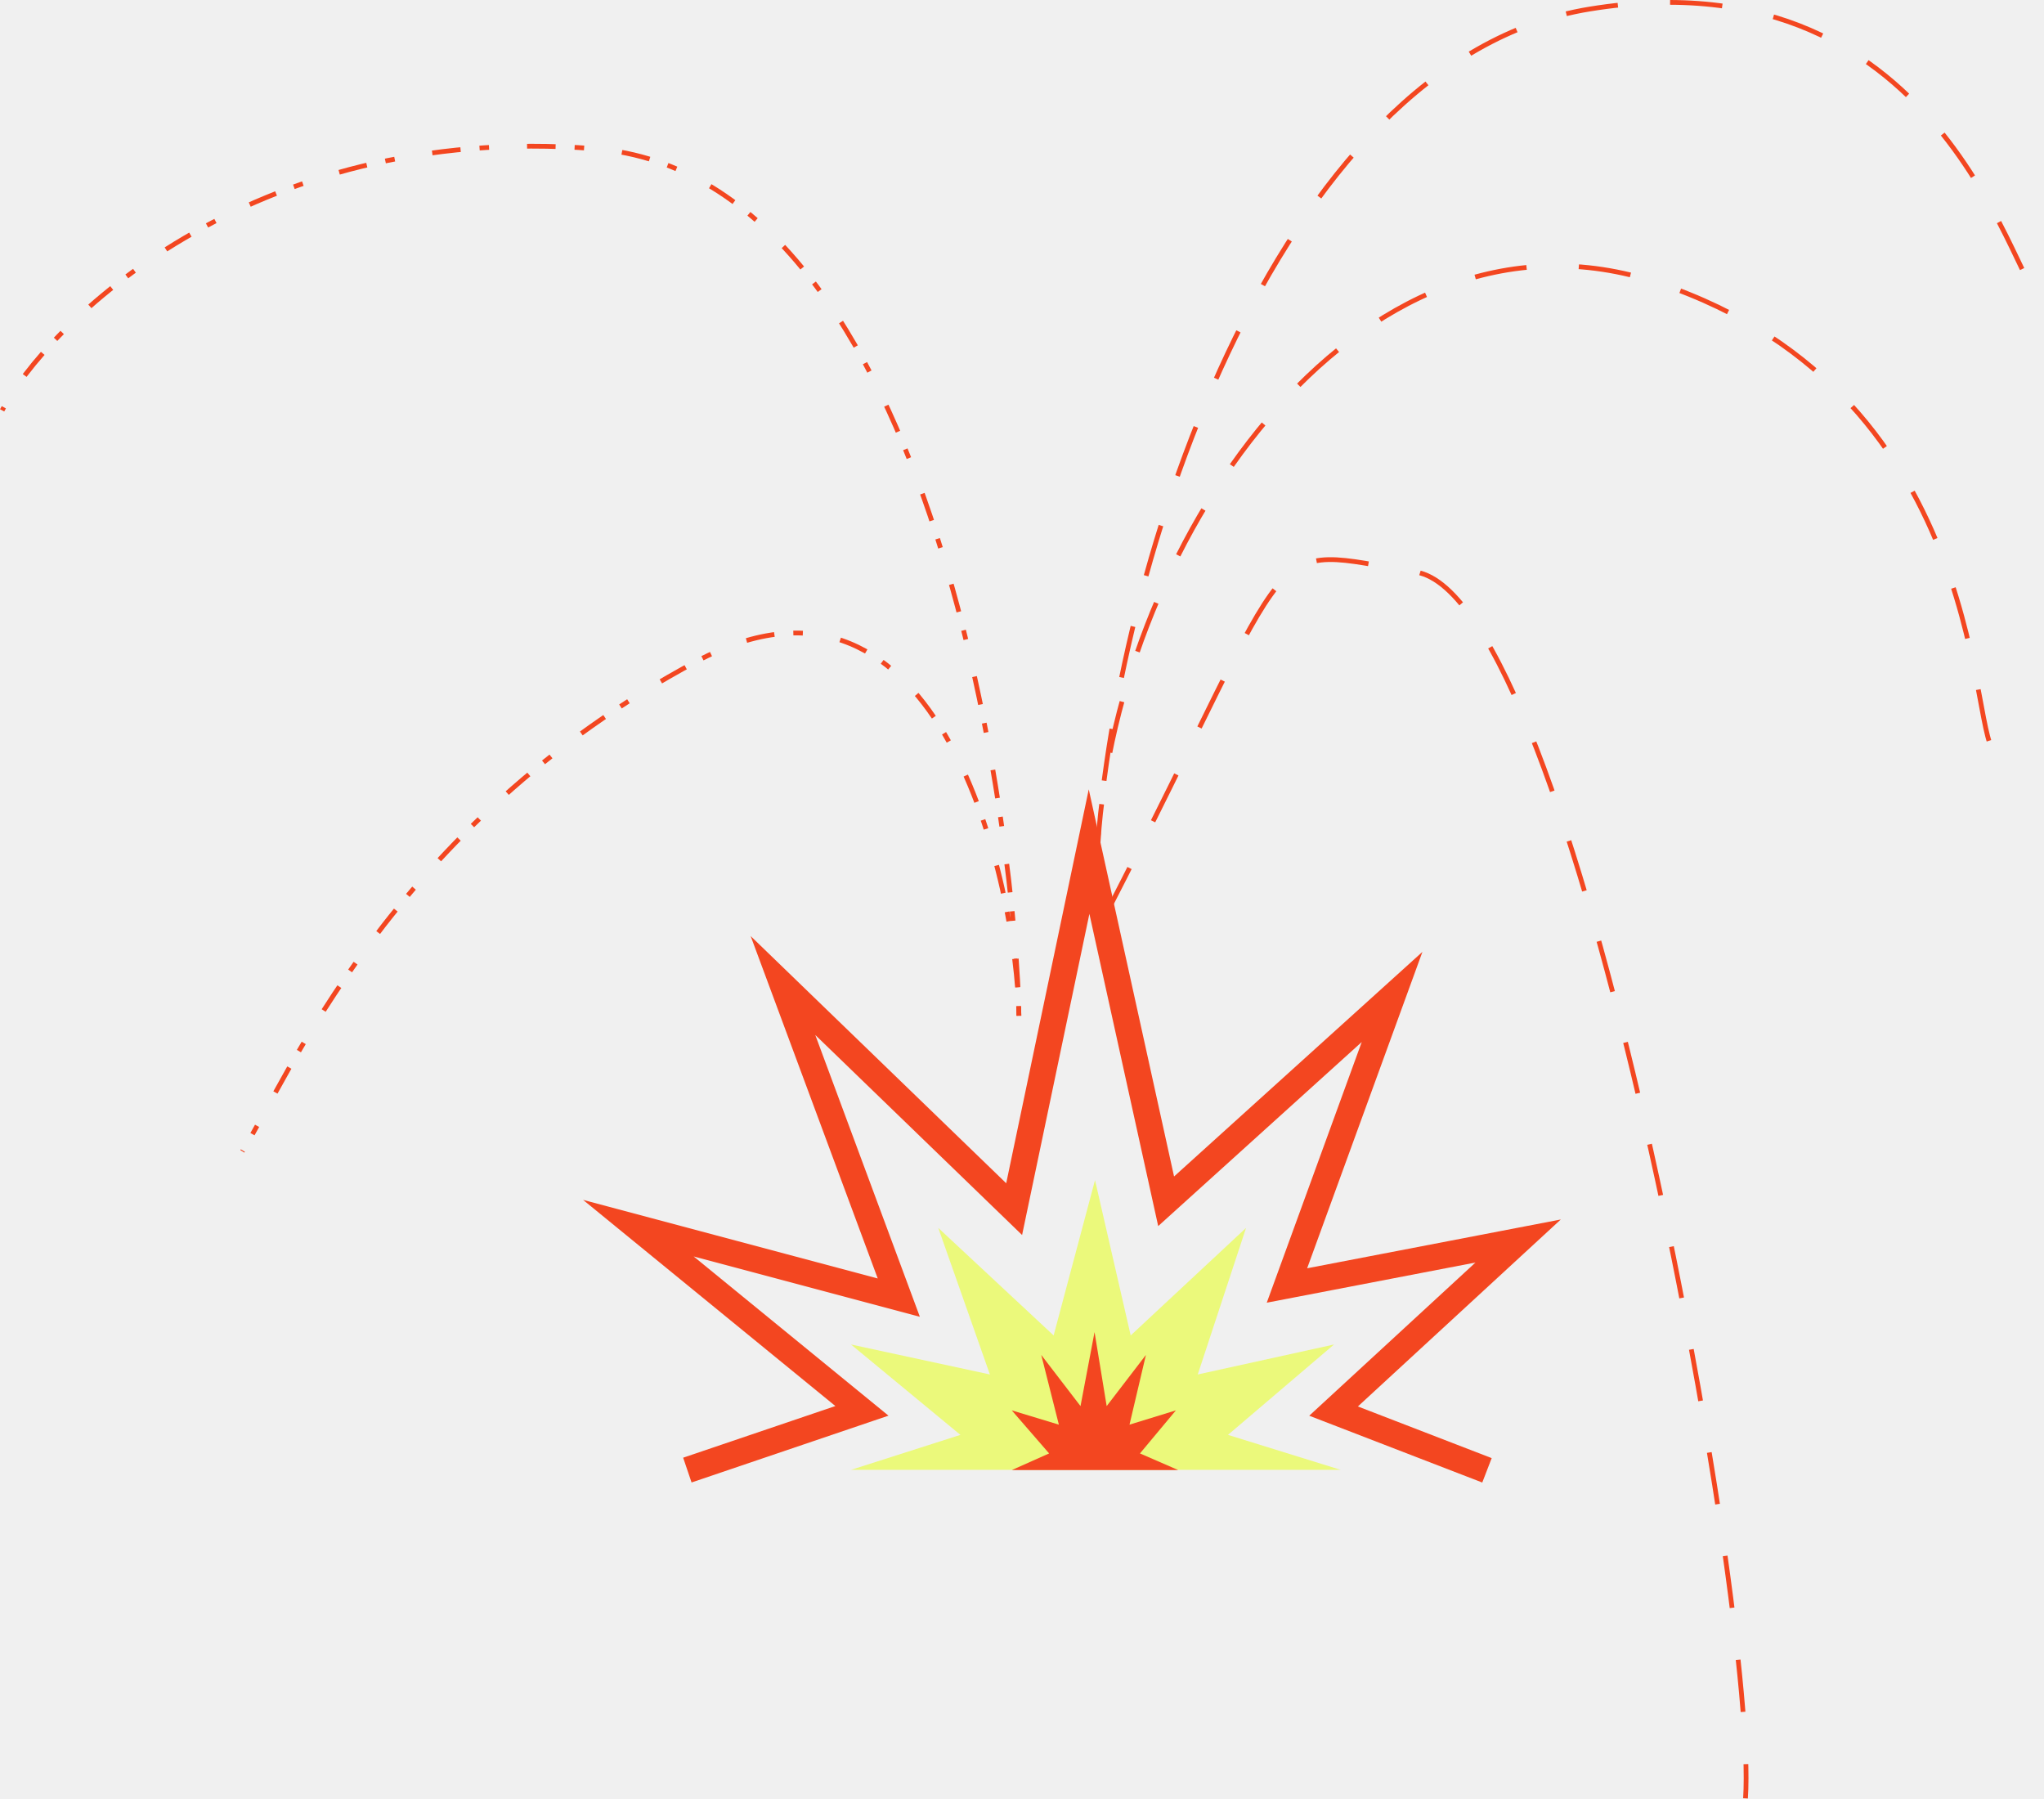
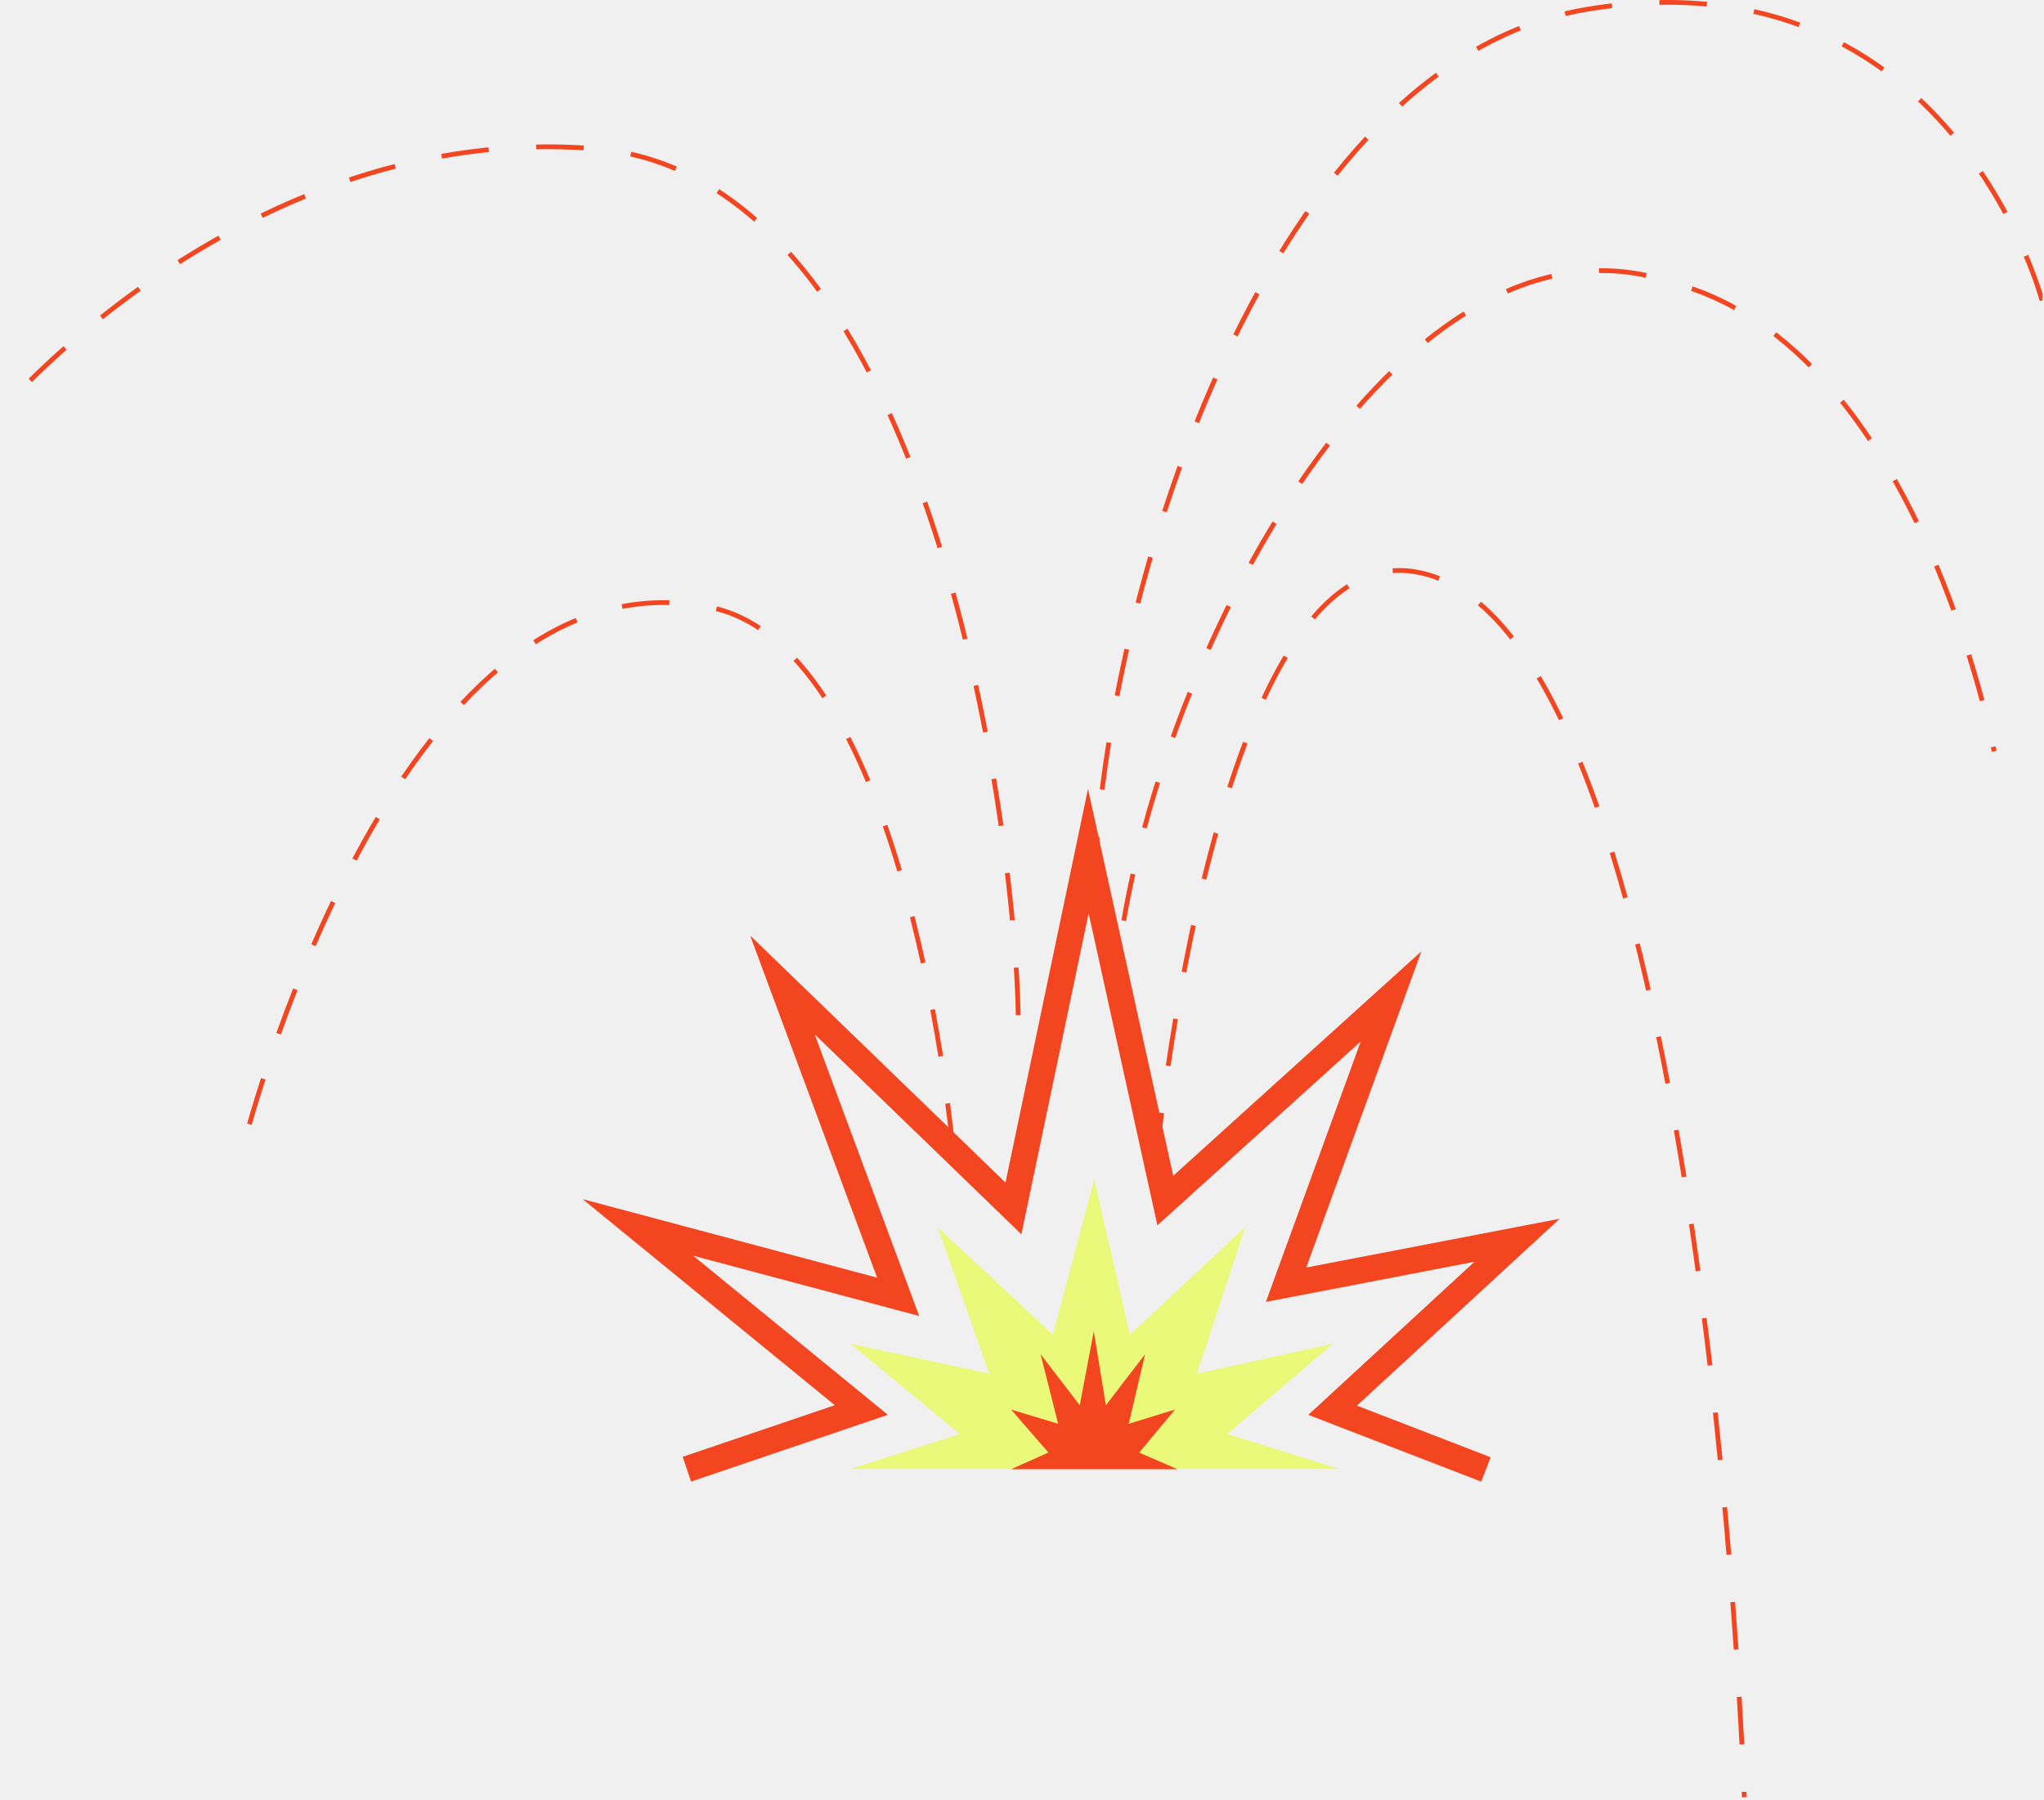
- <svg xmlns="http://www.w3.org/2000/svg" version="1.1" id="Calque_1" x="0px" y="0px" viewBox="0 0 859.4 756.1" style="enable-background:new 0 0 859.4 756.1;" xml:space="preserve">
-   <style type="text/css">
- 	.st0{fill:none;stroke:#F34620;stroke-width:2;stroke-dasharray:4,8,12,16;}
- 	.st1{fill:none;stroke:#F34620;stroke-width:2;stroke-dasharray:22,22;}
- 	.st2{fill:none;stroke:#F34620;stroke-width:11;stroke-miterlimit:16;}
- 	.st3{fill:#EBF97B;}
- 	.st4{fill:#F34620;}
- </style>
-   <g>
-     <path class="st0" d="M428.4,427c-0.8-66.1-32.7-353-178.5-364.5s-231,75.2-249,110" />
-     <path class="st0" d="M428.4,427c-0.8-53.5-32.5-204-135.5-149c-129,68.9-173,177.8-191,206" />
-     <path class="st1" d="M460.4,372C465.2,245.6,535,25.4,668.4,3.8C821-21,847.5,127.1,859.4,127.1" />
-     <path class="st1" d="M461.4,360c4.8-126.4,107.8-283.9,236-241c142,47.5,130.1,197,142,197" />
-     <path class="st1" d="M464.9,384.5c84.5-164,63.5-155.1,130.5-144S739.1,677.3,733.9,756" />
-     <path class="st2" d="M289,618l73.4-24.9l-94-76.8l109.5,29.2l-48.7-131.2l97.2,94L457.9,358l32.4,147l95-85.9l-44.2,121.3   l97.2-18.7l-77.6,71.5l64.5,24.9" />
-     <path class="st3" d="M516.3,603.2l47.4,14.7H357.8l46-14.7l-46-38l58.4,12.6l-21.7-61.6l48.5,45.2l17.4-65.3l15,65.3l48.5-45.2   l-20.3,61.6l57.3-12.6L516.3,603.2z" />
-     <path class="st4" d="M479.3,611l16.1,7h-70l15.7-7l-15.7-18.1l19.8,6l-7.4-29.3l16.5,21.5l5.9-31.1l5.1,31.1l16.5-21.5l-6.9,29.3   l19.5-6L479.3,611z" />
+ <svg xmlns="http://www.w3.org/2000/svg" width="860" height="757" viewBox="0 0 860 757" fill="none">
+   <g clip-path="url(#clip0_3394_45)">
+     <path d="M428.4 427C427.6 360.9 395.7 74 249.9 62.5C104.1 51 0.9 172.5 0.9 172.5" stroke="#F34620" stroke-width="2" stroke-dasharray="20 20" />
+     <path d="M401 484C401 484 382.5 272.5 299 255.5C165.107 228.241 101.9 484 101.9 484" stroke="#F34620" stroke-width="2" stroke-dasharray="20 20" />
+     <path d="M460.4 372C465.2 245.6 535 25.4 668.4 3.8C821 -21 859.4 127.1 859.4 127.1" stroke="#F34620" stroke-width="2" stroke-dasharray="20 20" />
+     <path d="M468.5 427C473.046 300.703 583.096 76.331 704.513 119.196C807.367 146.674 839 316.036 839 316.036" stroke="#F34620" stroke-width="2" stroke-dasharray="20 20" />
+     <path d="M486.5 488C486.5 488 511 226.517 595.4 240.5C717 260.646 733.9 756 733.9 756" stroke="#F34620" stroke-width="2" stroke-dasharray="20 20" />
+     <path d="M289 618L362.4 593.1L268.4 516.3L377.9 545.5L329.2 414.3L426.4 508.3L457.9 358L490.3 505L585.3 419.1L541.1 540.4L638.3 521.7L560.7 593.2L625.2 618.1" stroke="#F34620" stroke-width="11" stroke-miterlimit="16" />
+     <path d="M516.3 603.2L563.7 617.9H357.8L403.8 603.2L357.8 565.2L416.2 577.8L394.5 516.2L443 561.4L460.4 496.1L475.4 561.4L523.9 516.2L503.6 577.8L560.9 565.2L516.3 603.2Z" fill="#EBF97B" />
+     <path d="M479.3 611L495.4 618H425.4L441.1 611L425.4 592.9L445.2 598.9L437.8 569.6L454.3 591.1L460.2 560L465.3 591.1L481.8 569.6L474.9 598.9L494.4 592.9L479.3 611Z" fill="#F34620" />
  </g>
+   <defs>
+     <clipPath id="clip0_3394_45">
+       <rect width="859.4" height="756.1" fill="white" />
+     </clipPath>
+   </defs>
</svg>
